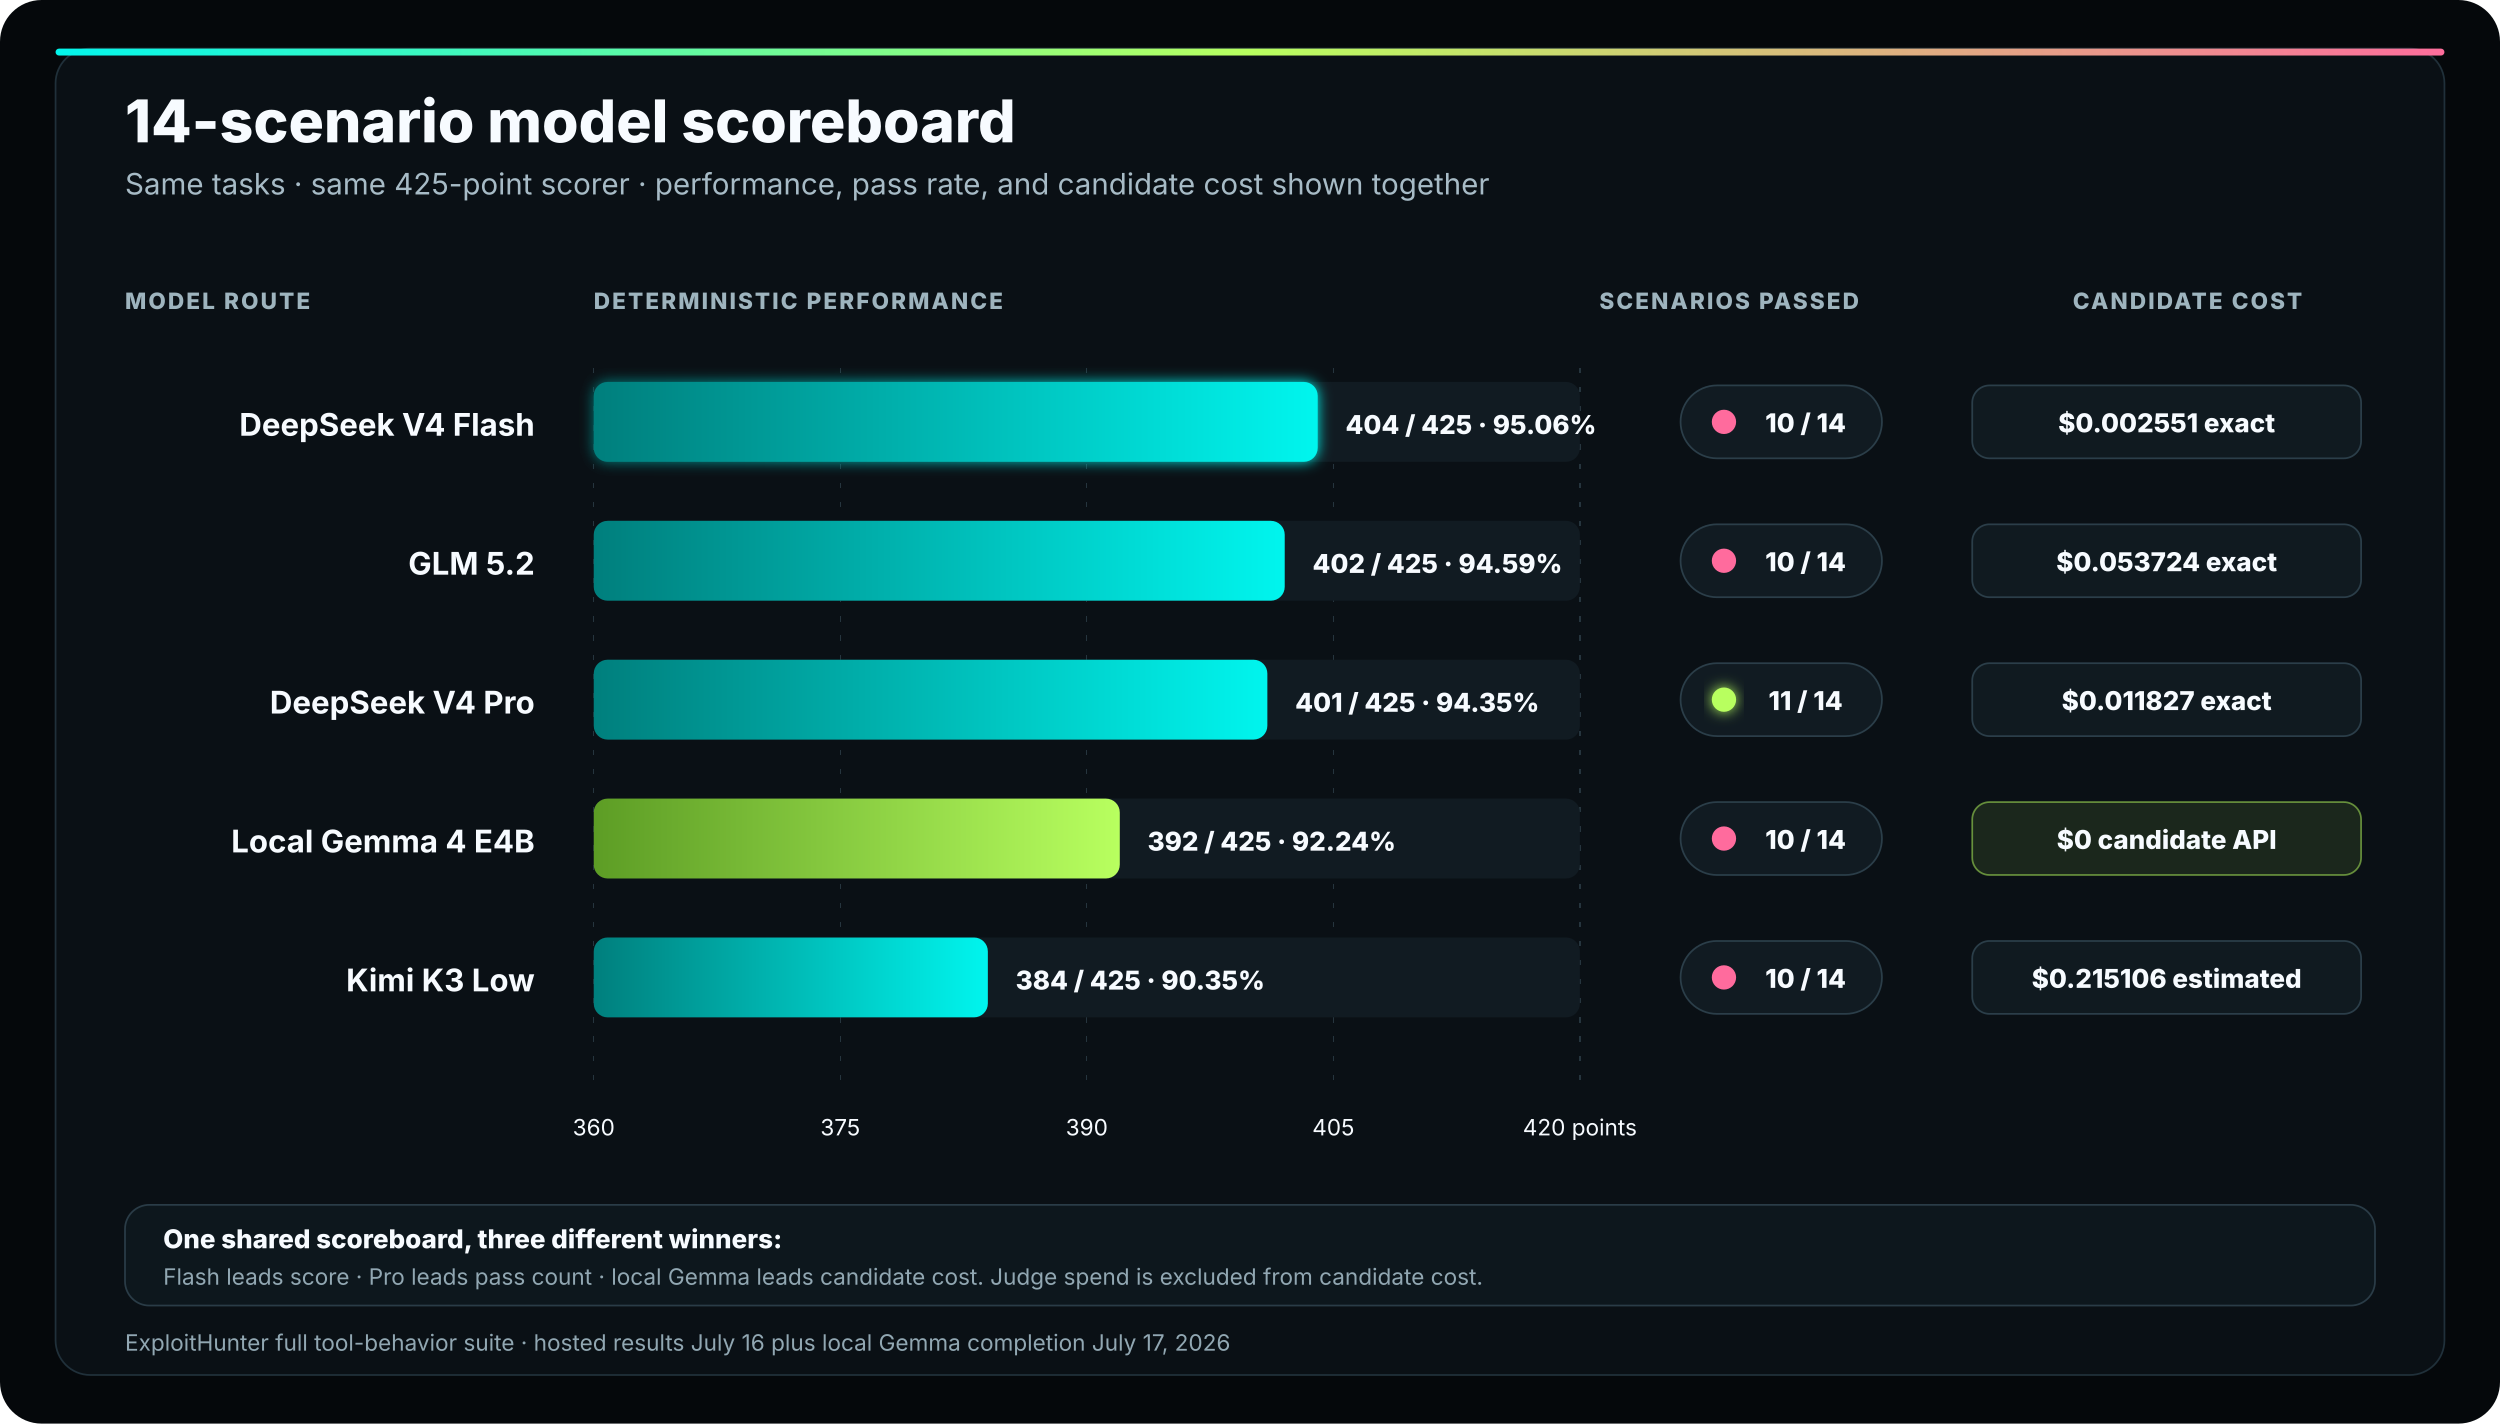
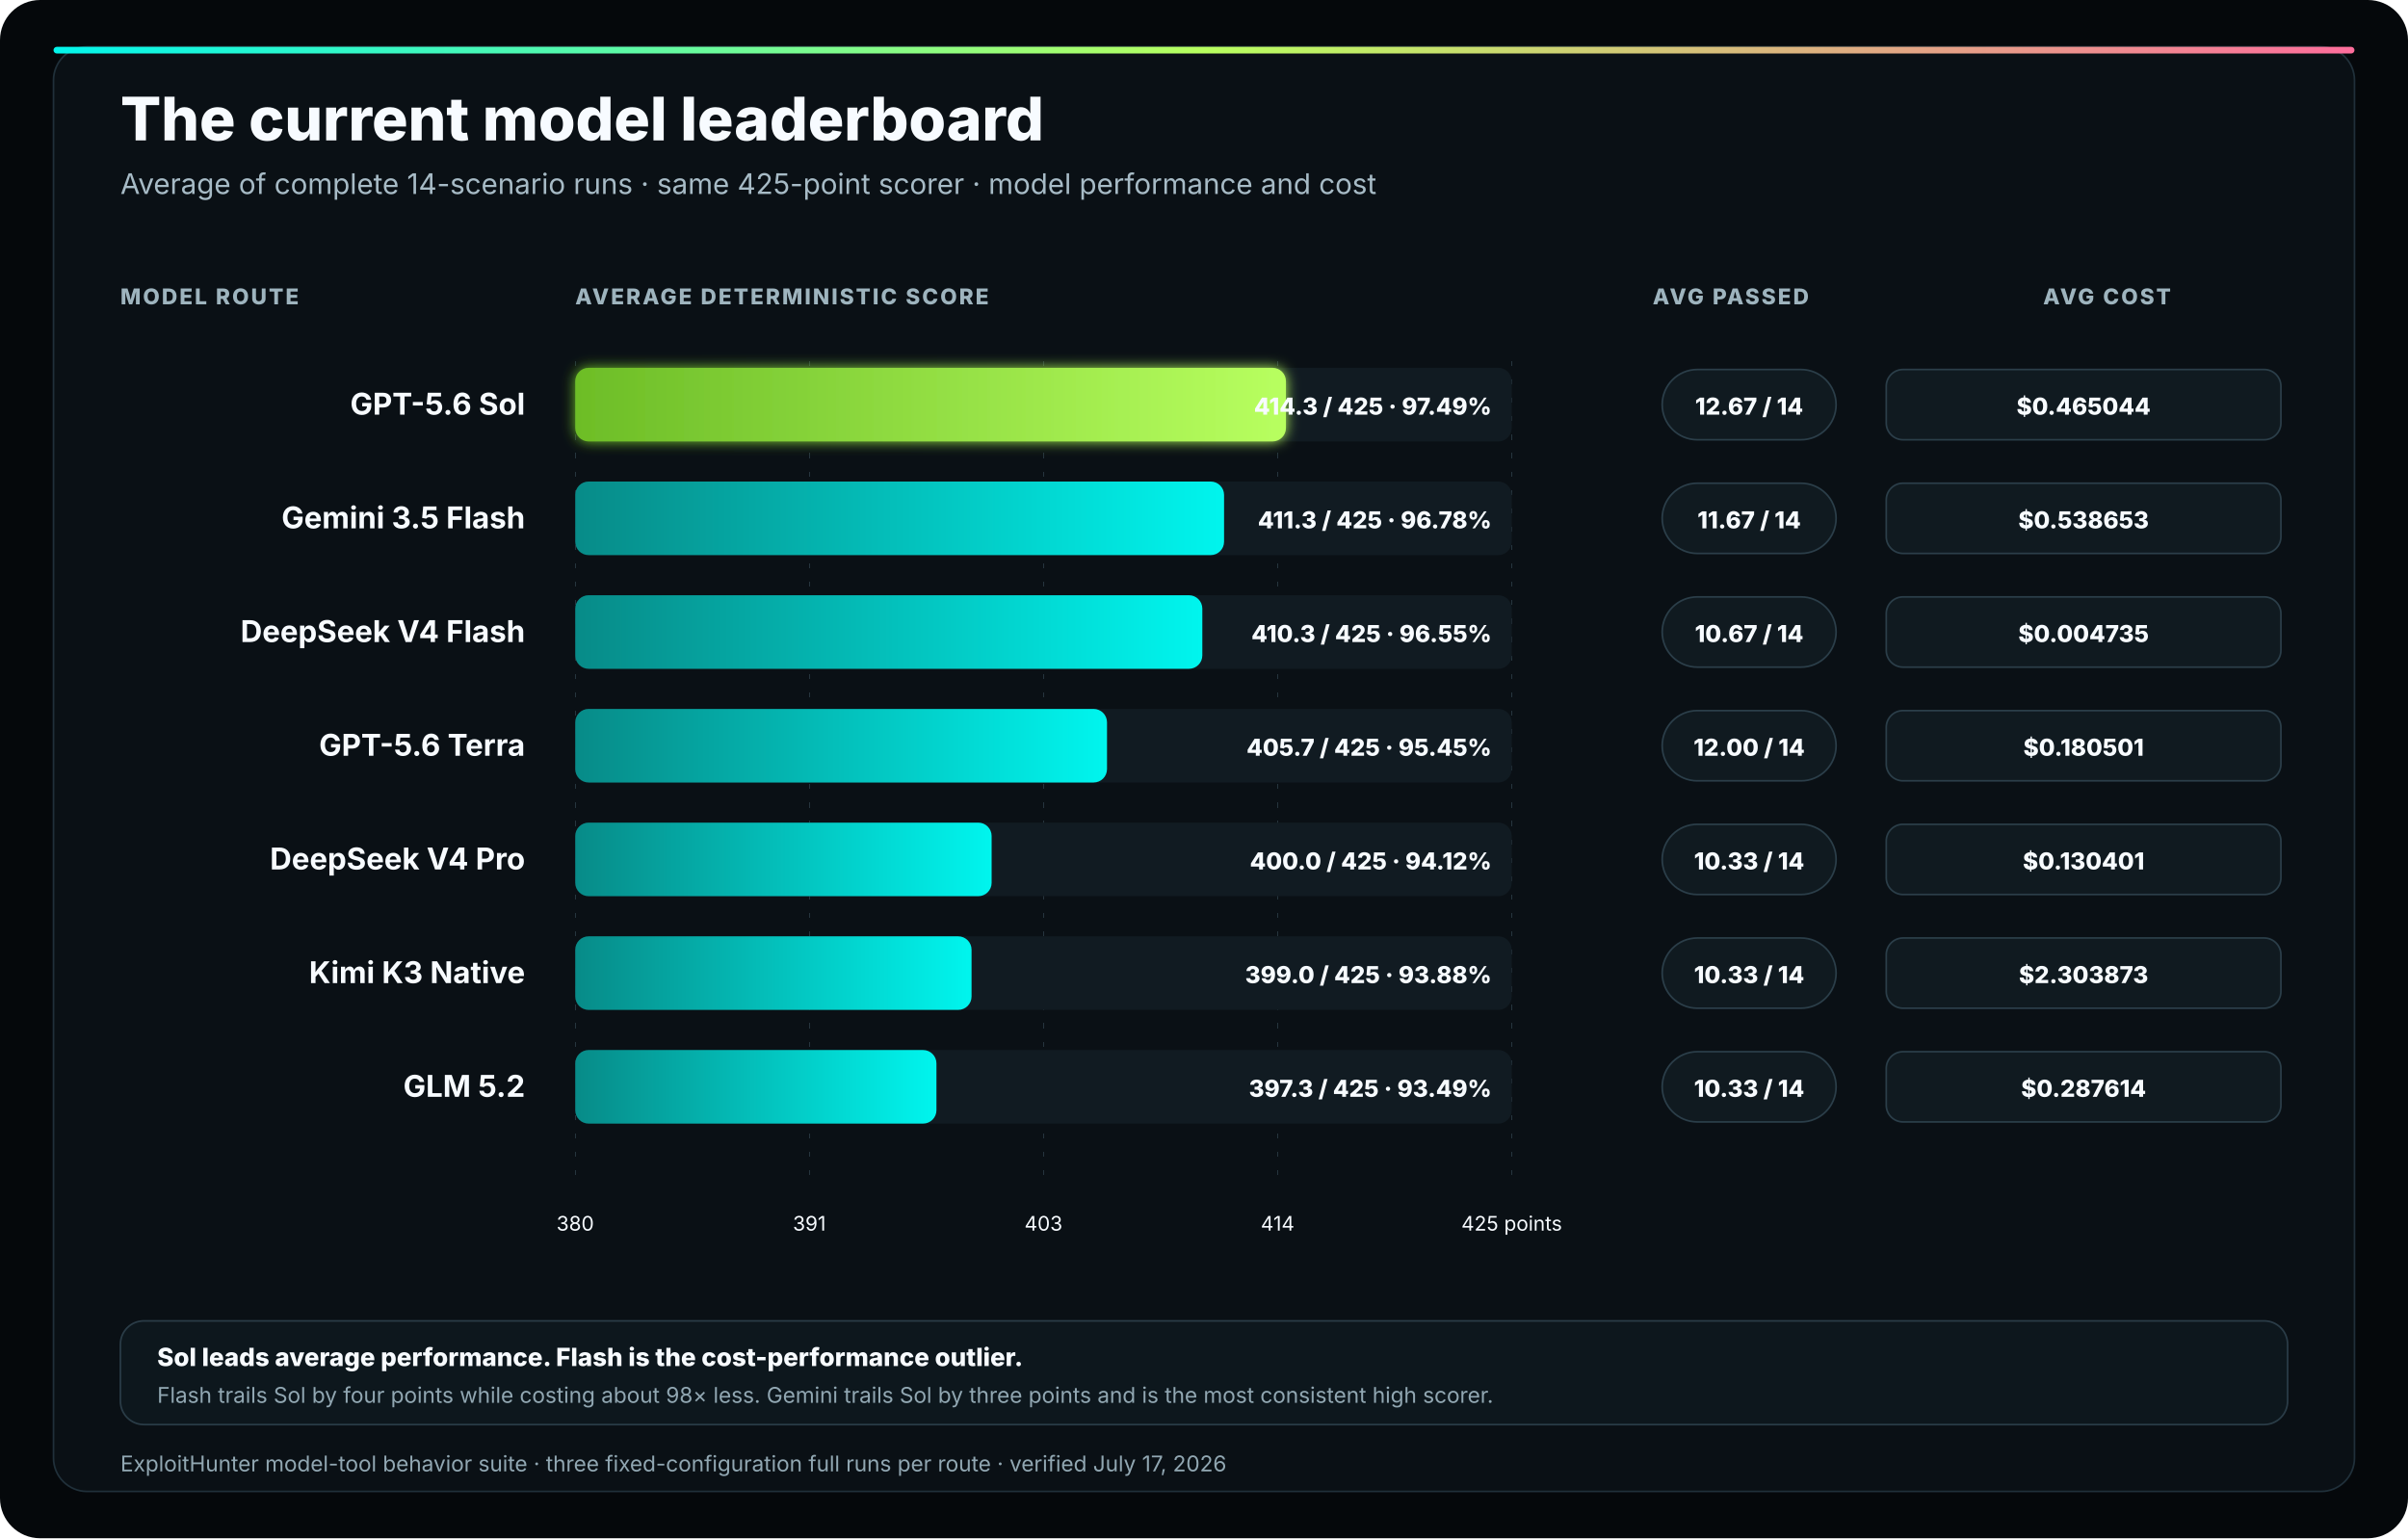
- <svg xmlns="http://www.w3.org/2000/svg" viewBox="0 0 1440 820" role="img" aria-labelledby="title desc">
+ <svg xmlns="http://www.w3.org/2000/svg" viewBox="0 0 1440 920" role="img" aria-labelledby="title desc">
  <defs>
-     <linearGradient id="topRule" x1="0" x2="1">
+     <linearGradient id="rule" x1="0" x2="1">
      <stop stop-color="#00f5ee" />
      <stop offset=".5" stop-color="#b8ff5f" />
      <stop offset="1" stop-color="#ff6b9d" />
    </linearGradient>
-     <linearGradient id="cyanBar" x1="0" x2="1">
-       <stop stop-color="#007f7d" />
+     <linearGradient id="bar" x1="0" x2="1">
+       <stop stop-color="#078b88" />
      <stop offset="1" stop-color="#00f5ee" />
    </linearGradient>
-     <linearGradient id="limeBar" x1="0" x2="1">
-       <stop stop-color="#5d9d25" />
+     <linearGradient id="best" x1="0" x2="1">
+       <stop stop-color="#6dbd27" />
      <stop offset="1" stop-color="#b8ff5f" />
    </linearGradient>
-     <filter id="glow" x="-30%" y="-60%" width="160%" height="220%">
+     <filter id="glow" x="-30%" y="-70%" width="160%" height="240%">
      <feGaussianBlur stdDeviation="4" result="b" />
      <feMerge>
        <feMergeNode in="b" />
        <feMergeNode in="SourceGraphic" />
      </feMerge>
    </filter>
-     <style>
-       text{font-family:ui-sans-serif,system-ui,-apple-system,BlinkMacSystemFont,"Segoe UI",sans-serif;fill:#f7fbff}.title{font-size:34px;font-weight:800}.sub{font-size:17px;fill:#a7bbc6}.head{font-size:13px;font-weight:800;letter-spacing:1.2px;fill:#9eb4be}.label{font-size:18px;font-weight:750}.value{font-size:15px;font-weight:780;font-variant-numeric:tabular-nums}.meta{font-size:13px;fill:#9db1bb;font-variant-numeric:tabular-nums}.note{font-size:13px;fill:#91a7b2}.grid{stroke:#26353e;stroke-width:.75;stroke-dasharray:3 8;shape-rendering:crispEdges}.track{fill:#111b22}.score{fill:url(#cyanBar)}.local{fill:url(#limeBar)}.passTrack{fill:#111b22;stroke:#2b3e49}.pass{fill:#ff6b9d}.passBest{fill:#b8ff5f}.cost{fill:#101a20;stroke:#2b3e49}.costLocal{fill:#b8ff5f;fill-opacity:.1;stroke:#b8ff5f;stroke-opacity:.5}
-     </style>
+     <style>text{font-family:ui-sans-serif,system-ui,-apple-system,BlinkMacSystemFont,"Segoe UI",sans-serif;fill:#f7fbff}.title{font-size:36px;font-weight:820}.sub{font-size:17px;fill:#a7bbc6}.head{font-size:13px;font-weight:800;letter-spacing:1.2px;fill:#9eb4be}.label{font-size:18px;font-weight:750}.value{font-size:14px;font-weight:800;font-variant-numeric:tabular-nums}.meta{font-size:12px;fill:#91a7b2}.note{font-size:13px;fill:#91a7b2}.grid{stroke:#26353e;stroke-width:.75;stroke-dasharray:3 8;shape-rendering:crispEdges}.track{fill:#111b22}.score{fill:url(#bar)}.winner{fill:url(#best)}.pill{fill:#101a20;stroke:#2b3e49}</style>
  </defs>
-   <rect width="1440" height="820" rx="24" fill="#05080b" />
-   <rect x="32" y="28" width="1376" height="764" rx="20" fill="#0a1015" stroke="#20303a" />
-   <rect x="32" y="28" width="1376" height="4" rx="2" fill="url(#topRule)" />
-   <text class="title" x="72" y="82">14-scenario model scoreboard</text>
-   <text class="sub" x="72" y="112">Same tasks · same 425-point scorer · performance, pass rate, and candidate cost shown together</text>
-   <text class="head" x="72" y="178">MODEL ROUTE</text>
-   <text class="head" x="342" y="178">DETERMINISTIC PERFORMANCE</text>
-   <text class="head" x="996" y="178" text-anchor="middle">SCENARIOS PASSED</text>
-   <text class="head" x="1260" y="178" text-anchor="middle">CANDIDATE COST</text>
-   <g transform="translate(342 212)">
+   <rect width="1440" height="920" rx="24" fill="#05080b" />
+   <rect x="32" y="28" width="1376" height="864" rx="20" fill="#0a1015" stroke="#20303a" />
+   <rect x="32" y="28" width="1376" height="4" rx="2" fill="url(#rule)" />
+   <text class="title" x="72" y="84">The current model leaderboard</text>
+   <text class="sub" x="72" y="116">Average of complete 14-scenario runs · same 425-point scorer · model performance and cost</text>
+   <text class="head" x="72" y="182">MODEL ROUTE</text>
+   <text class="head" x="344" y="182">AVERAGE DETERMINISTIC SCORE</text>
+   <text class="head" x="1035" y="182" text-anchor="middle">AVG PASSED</text>
+   <text class="head" x="1260" y="182" text-anchor="middle">AVG COST</text>
+   <g transform="translate(344 216)">
    <g class="grid">
-       <line x1="0" y1="0" x2="0" y2="410" />
-       <line x1="142" y1="0" x2="142" y2="410" />
-       <line x1="284" y1="0" x2="284" y2="410" />
-       <line x1="426" y1="0" x2="426" y2="410" />
-       <line x1="568" y1="0" x2="568" y2="410" />
+       <line x1="0" y1="0" x2="0" y2="488" />
+       <line x1="140" y1="0" x2="140" y2="488" />
+       <line x1="280" y1="0" x2="280" y2="488" />
+       <line x1="420" y1="0" x2="420" y2="488" />
+       <line x1="560" y1="0" x2="560" y2="488" />
    </g>
    <g class="meta" text-anchor="middle">
-       <text x="0" y="442">360</text>
-       <text x="142" y="442">375</text>
-       <text x="284" y="442">390</text>
-       <text x="426" y="442">405</text>
-       <text x="568" y="442">420 points</text>
+       <text x="0" y="520">380</text>
+       <text x="140" y="520">391</text>
+       <text x="280" y="520">403</text>
+       <text x="420" y="520">414</text>
+       <text x="560" y="520">425 points</text>
    </g>
-     <g transform="translate(0 8)">
-       <text class="label" x="-34" y="31" text-anchor="end">DeepSeek V4 Flash</text>
-       <rect class="track" width="568" height="46" rx="8" />
-       <rect class="score" width="417" height="46" rx="8" filter="url(#glow)" />
-       <text class="value" x="433" y="30">404 / 425 · 95.06%</text>
-       <g transform="translate(626 2)">
-         <rect class="passTrack" width="116" height="42" rx="21" />
-         <circle class="pass" cx="25" cy="21" r="7" />
-         <text class="value" x="72" y="27" text-anchor="middle">10 / 14</text>
+     <g transform="translate(0 4)">
+       <text class="label" x="-30" y="28" text-anchor="end">GPT-5.6 Sol</text>
+       <rect class="track" width="560" height="44" rx="8" />
+       <rect class="winner" width="425" height="44" rx="8" filter="url(#glow)" />
+       <text class="value" x="548" y="28" text-anchor="end">414.3 / 425 · 97.49%</text>
+       <g transform="translate(650 1)">
+         <rect class="pill" width="104" height="42" rx="21" />
+         <text class="value" x="52" y="27" text-anchor="middle">12.67 / 14</text>
      </g>
-       <g transform="translate(794 2)">
-         <rect class="cost" width="224" height="42" rx="10" />
-         <text class="value" x="112" y="27" text-anchor="middle">$0.002551 exact</text>
+       <g transform="translate(784 1)">
+         <rect class="pill" width="236" height="42" rx="10" />
+         <text class="value" x="118" y="27" text-anchor="middle">$0.465044</text>
      </g>
    </g>
-     <g transform="translate(0 88)">
-       <text class="label" x="-34" y="31" text-anchor="end">GLM 5.2</text>
-       <rect class="track" width="568" height="46" rx="8" />
-       <rect class="score" width="398" height="46" rx="8" />
-       <text class="value" x="414" y="30">402 / 425 · 94.59%</text>
-       <g transform="translate(626 2)">
-         <rect class="passTrack" width="116" height="42" rx="21" />
-         <circle class="pass" cx="25" cy="21" r="7" />
-         <text class="value" x="72" y="27" text-anchor="middle">10 / 14</text>
+     <g transform="translate(0 72)">
+       <text class="label" x="-30" y="28" text-anchor="end">Gemini 3.5 Flash</text>
+       <rect class="track" width="560" height="44" rx="8" />
+       <rect class="score" width="388" height="44" rx="8" />
+       <text class="value" x="548" y="28" text-anchor="end">411.3 / 425 · 96.78%</text>
+       <g transform="translate(650 1)">
+         <rect class="pill" width="104" height="42" rx="21" />
+         <text class="value" x="52" y="27" text-anchor="middle">11.67 / 14</text>
      </g>
-       <g transform="translate(794 2)">
-         <rect class="cost" width="224" height="42" rx="10" />
-         <text class="value" x="112" y="27" text-anchor="middle">$0.053724 exact</text>
+       <g transform="translate(784 1)">
+         <rect class="pill" width="236" height="42" rx="10" />
+         <text class="value" x="118" y="27" text-anchor="middle">$0.538653</text>
      </g>
    </g>
-     <g transform="translate(0 168)">
-       <text class="label" x="-34" y="31" text-anchor="end">DeepSeek V4 Pro</text>
-       <rect class="track" width="568" height="46" rx="8" />
-       <rect class="score" width="388" height="46" rx="8" />
-       <text class="value" x="404" y="30">401 / 425 · 94.35%</text>
-       <g transform="translate(626 2)">
-         <rect class="passTrack" width="116" height="42" rx="21" />
-         <circle class="passBest" cx="25" cy="21" r="7" filter="url(#glow)" />
-         <text class="value" x="72" y="27" text-anchor="middle">11 / 14</text>
+     <g transform="translate(0 140)">
+       <text class="label" x="-30" y="28" text-anchor="end">DeepSeek V4 Flash</text>
+       <rect class="track" width="560" height="44" rx="8" />
+       <rect class="score" width="375" height="44" rx="8" />
+       <text class="value" x="548" y="28" text-anchor="end">410.3 / 425 · 96.55%</text>
+       <g transform="translate(650 1)">
+         <rect class="pill" width="104" height="42" rx="21" />
+         <text class="value" x="52" y="27" text-anchor="middle">10.67 / 14</text>
      </g>
-       <g transform="translate(794 2)">
-         <rect class="cost" width="224" height="42" rx="10" />
-         <text class="value" x="112" y="27" text-anchor="middle">$0.011827 exact</text>
+       <g transform="translate(784 1)">
+         <rect class="pill" width="236" height="42" rx="10" />
+         <text class="value" x="118" y="27" text-anchor="middle">$0.004735</text>
      </g>
    </g>
-     <g transform="translate(0 248)">
-       <text class="label" x="-34" y="31" text-anchor="end">Local Gemma 4 E4B</text>
-       <rect class="track" width="568" height="46" rx="8" />
-       <rect class="local" width="303" height="46" rx="8" />
-       <text class="value" x="319" y="30" fill="#dfffc0">392 / 425 · 92.24%</text>
-       <g transform="translate(626 2)">
-         <rect class="passTrack" width="116" height="42" rx="21" />
-         <circle class="pass" cx="25" cy="21" r="7" />
-         <text class="value" x="72" y="27" text-anchor="middle">10 / 14</text>
+     <g transform="translate(0 208)">
+       <text class="label" x="-30" y="28" text-anchor="end">GPT-5.6 Terra</text>
+       <rect class="track" width="560" height="44" rx="8" />
+       <rect class="score" width="318" height="44" rx="8" />
+       <text class="value" x="548" y="28" text-anchor="end">405.7 / 425 · 95.45%</text>
+       <g transform="translate(650 1)">
+         <rect class="pill" width="104" height="42" rx="21" />
+         <text class="value" x="52" y="27" text-anchor="middle">12.00 / 14</text>
      </g>
-       <g transform="translate(794 2)">
-         <rect class="costLocal" width="224" height="42" rx="10" />
-         <text class="value" x="112" y="27" text-anchor="middle" fill="#dfffc0">$0 candidate API</text>
+       <g transform="translate(784 1)">
+         <rect class="pill" width="236" height="42" rx="10" />
+         <text class="value" x="118" y="27" text-anchor="middle">$0.180501</text>
      </g>
    </g>
-     <g transform="translate(0 328)">
-       <text class="label" x="-34" y="31" text-anchor="end">Kimi K3 Low</text>
-       <rect class="track" width="568" height="46" rx="8" />
-       <rect class="score" width="227" height="46" rx="8" />
-       <text class="value" x="243" y="30">384 / 425 · 90.35%</text>
-       <g transform="translate(626 2)">
-         <rect class="passTrack" width="116" height="42" rx="21" />
-         <circle class="pass" cx="25" cy="21" r="7" />
-         <text class="value" x="72" y="27" text-anchor="middle">10 / 14</text>
+     <g transform="translate(0 276)">
+       <text class="label" x="-30" y="28" text-anchor="end">DeepSeek V4 Pro</text>
+       <rect class="track" width="560" height="44" rx="8" />
+       <rect class="score" width="249" height="44" rx="8" />
+       <text class="value" x="548" y="28" text-anchor="end">400.0 / 425 · 94.12%</text>
+       <g transform="translate(650 1)">
+         <rect class="pill" width="104" height="42" rx="21" />
+         <text class="value" x="52" y="27" text-anchor="middle">10.33 / 14</text>
      </g>
-       <g transform="translate(794 2)">
-         <rect class="cost" width="224" height="42" rx="10" />
-         <text class="value" x="112" y="27" text-anchor="middle">$0.215106 estimated</text>
+       <g transform="translate(784 1)">
+         <rect class="pill" width="236" height="42" rx="10" />
+         <text class="value" x="118" y="27" text-anchor="middle">$0.130401</text>
+       </g>
+     </g>
+     <g transform="translate(0 344)">
+       <text class="label" x="-30" y="28" text-anchor="end">Kimi K3 Native</text>
+       <rect class="track" width="560" height="44" rx="8" />
+       <rect class="score" width="237" height="44" rx="8" />
+       <text class="value" x="548" y="28" text-anchor="end">399.0 / 425 · 93.88%</text>
+       <g transform="translate(650 1)">
+         <rect class="pill" width="104" height="42" rx="21" />
+         <text class="value" x="52" y="27" text-anchor="middle">10.33 / 14</text>
+       </g>
+       <g transform="translate(784 1)">
+         <rect class="pill" width="236" height="42" rx="10" />
+         <text class="value" x="118" y="27" text-anchor="middle">$2.303873</text>
+       </g>
+     </g>
+     <g transform="translate(0 412)">
+       <text class="label" x="-30" y="28" text-anchor="end">GLM 5.2</text>
+       <rect class="track" width="560" height="44" rx="8" />
+       <rect class="score" width="216" height="44" rx="8" />
+       <text class="value" x="548" y="28" text-anchor="end">397.3 / 425 · 93.49%</text>
+       <g transform="translate(650 1)">
+         <rect class="pill" width="104" height="42" rx="21" />
+         <text class="value" x="52" y="27" text-anchor="middle">10.33 / 14</text>
+       </g>
+       <g transform="translate(784 1)">
+         <rect class="pill" width="236" height="42" rx="10" />
+         <text class="value" x="118" y="27" text-anchor="middle">$0.287614</text>
      </g>
    </g>
  </g>
-   <g transform="translate(72 694)">
-     <rect width="1296" height="58" rx="14" fill="#0d171d" stroke="#2a3c47" />
-     <text x="22" y="25" font-size="15" font-weight="780" fill="#cce1e8">One shared scoreboard, three different winners:</text>
-     <text class="note" x="22" y="46">Flash leads score · Pro leads pass count · local Gemma leads candidate cost. Judge spend is excluded from candidate cost.</text>
+   <g transform="translate(72 790)">
+     <rect width="1296" height="62" rx="14" fill="#0d171d" stroke="#2a3c47" />
+     <text x="22" y="27" font-size="15" font-weight="800" fill="#dfffc0">Sol leads average performance. Flash is the cost-performance outlier.</text>
+     <text class="note" x="22" y="49">Flash trails Sol by four points while costing about 98× less. Gemini trails Sol by three points and is the most consistent high scorer.</text>
  </g>
-   <text class="note" x="72" y="778">ExploitHunter full tool-behavior suite · hosted results July 16 plus local Gemma completion July 17, 2026</text>
+   <text class="note" x="72" y="880">ExploitHunter model-tool behavior suite · three fixed-configuration full runs per route · verified July 17, 2026</text>
</svg>
